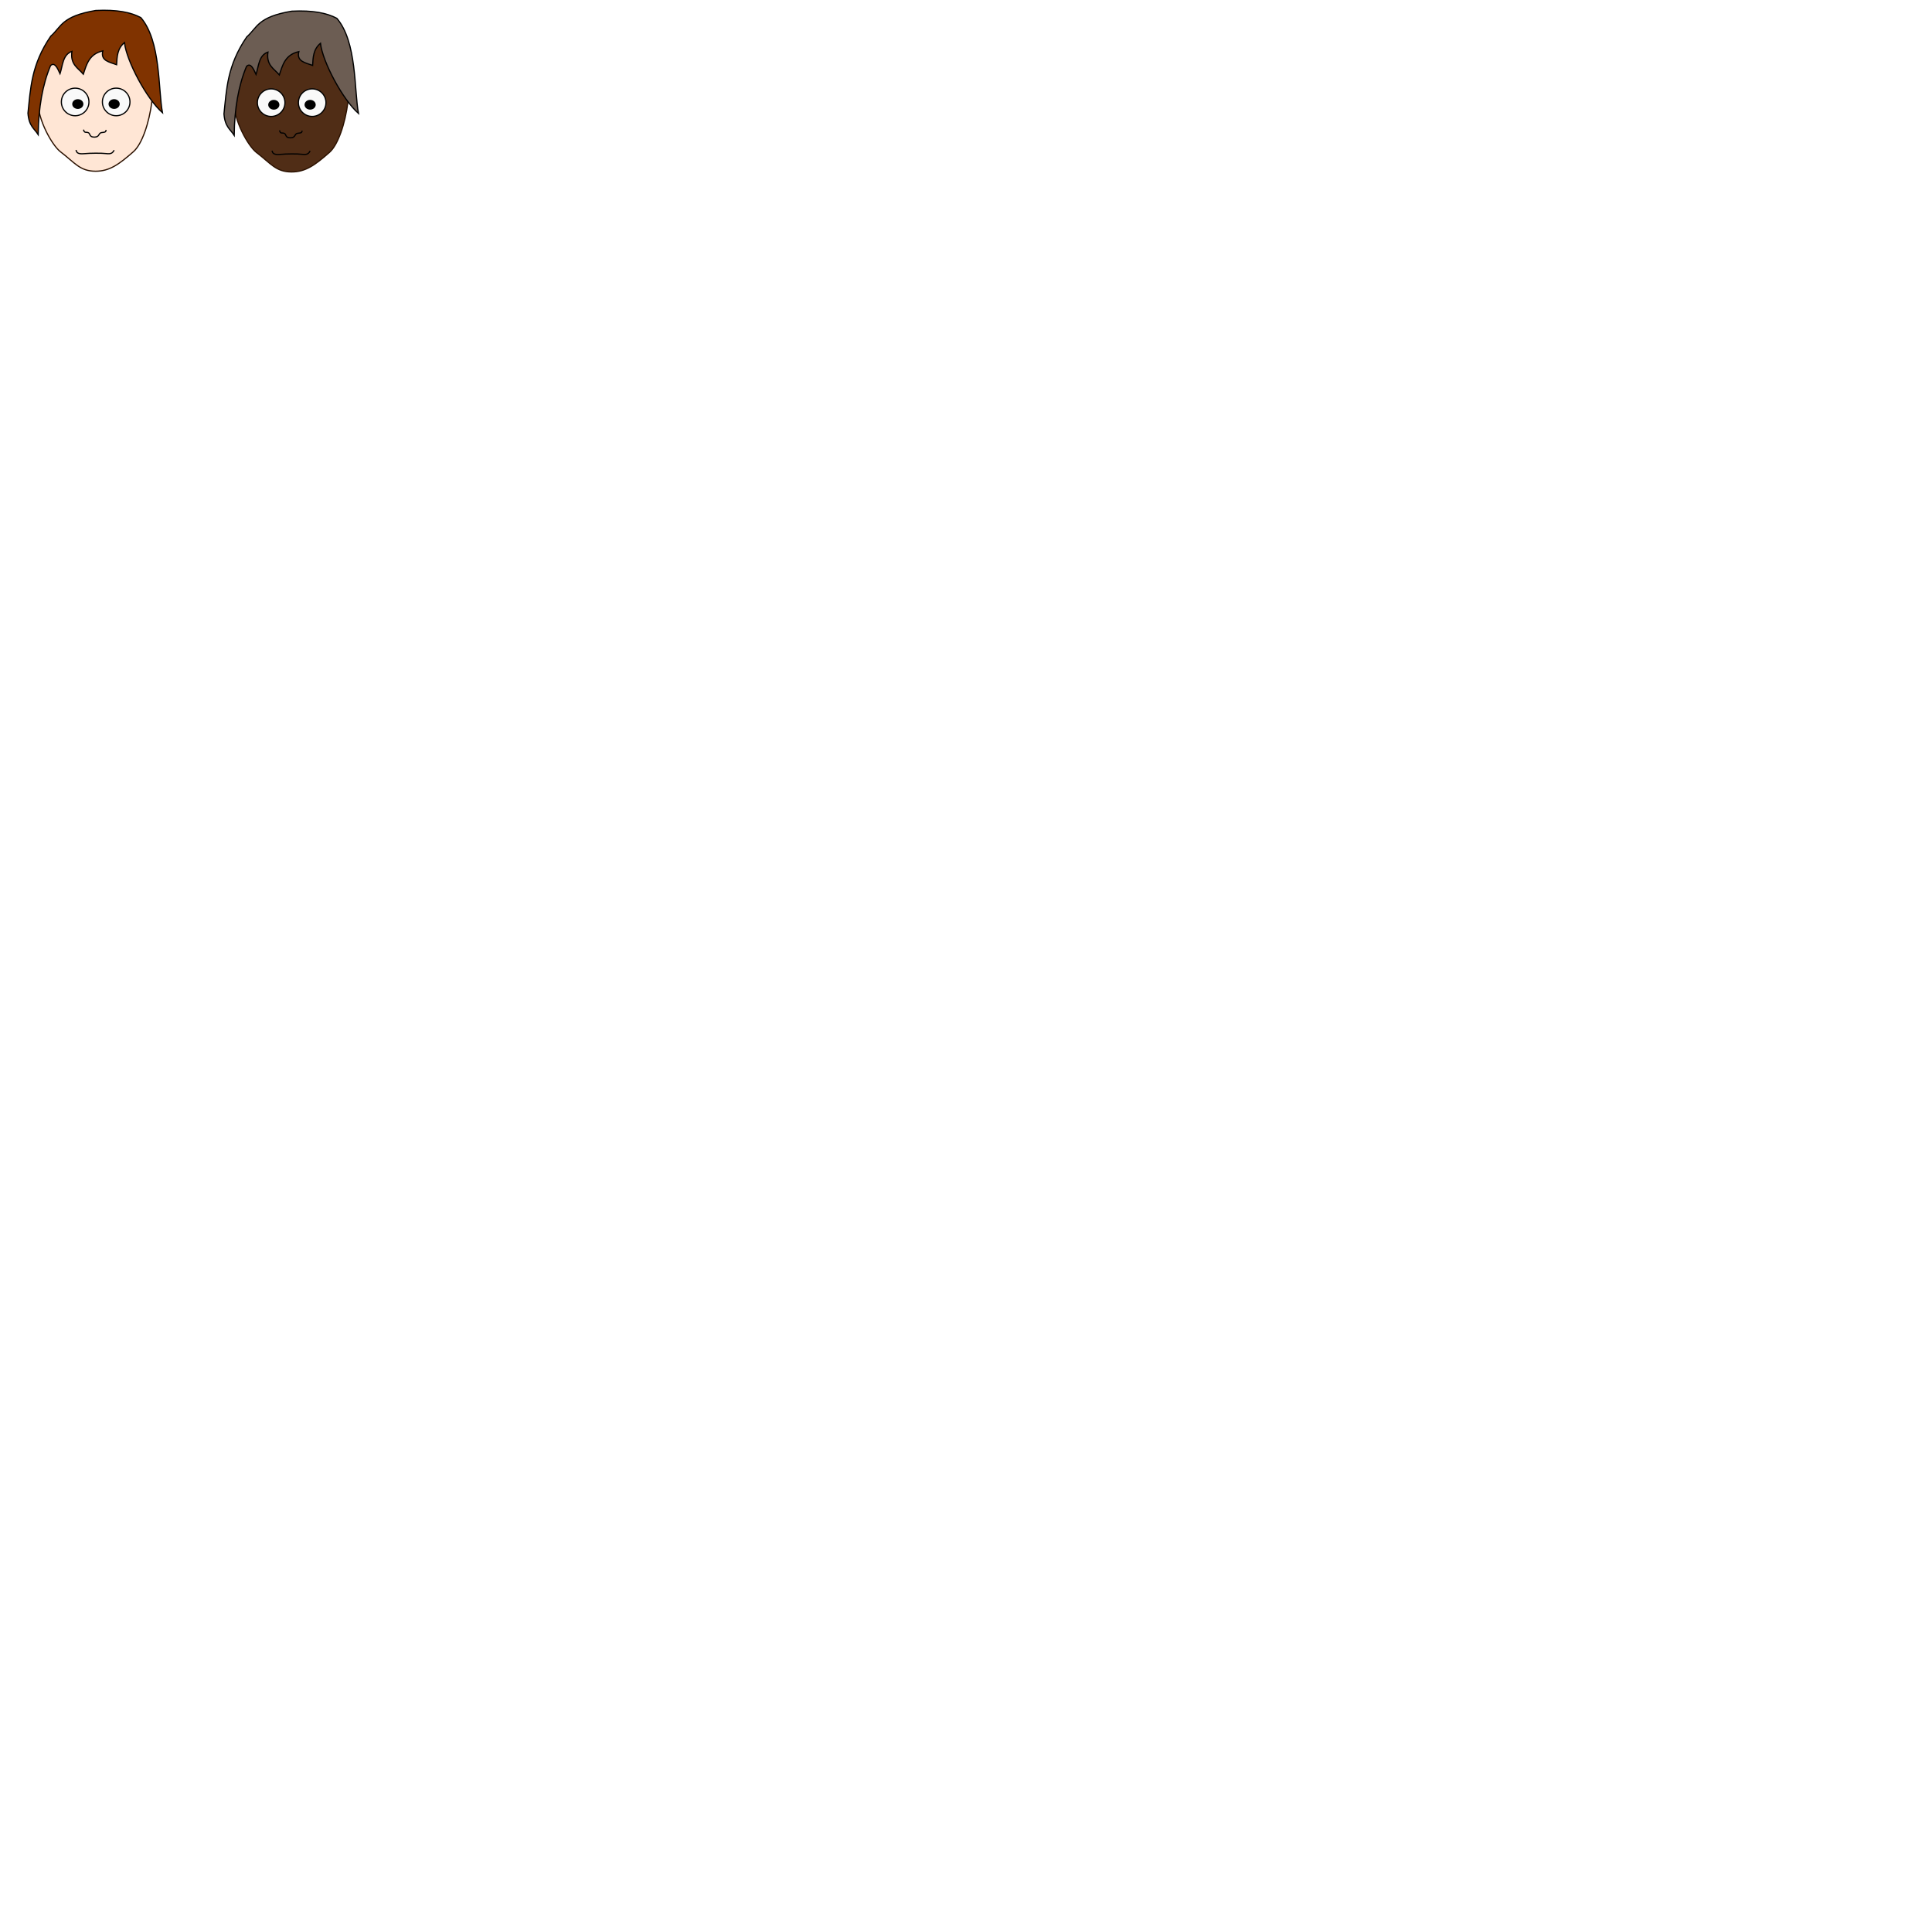
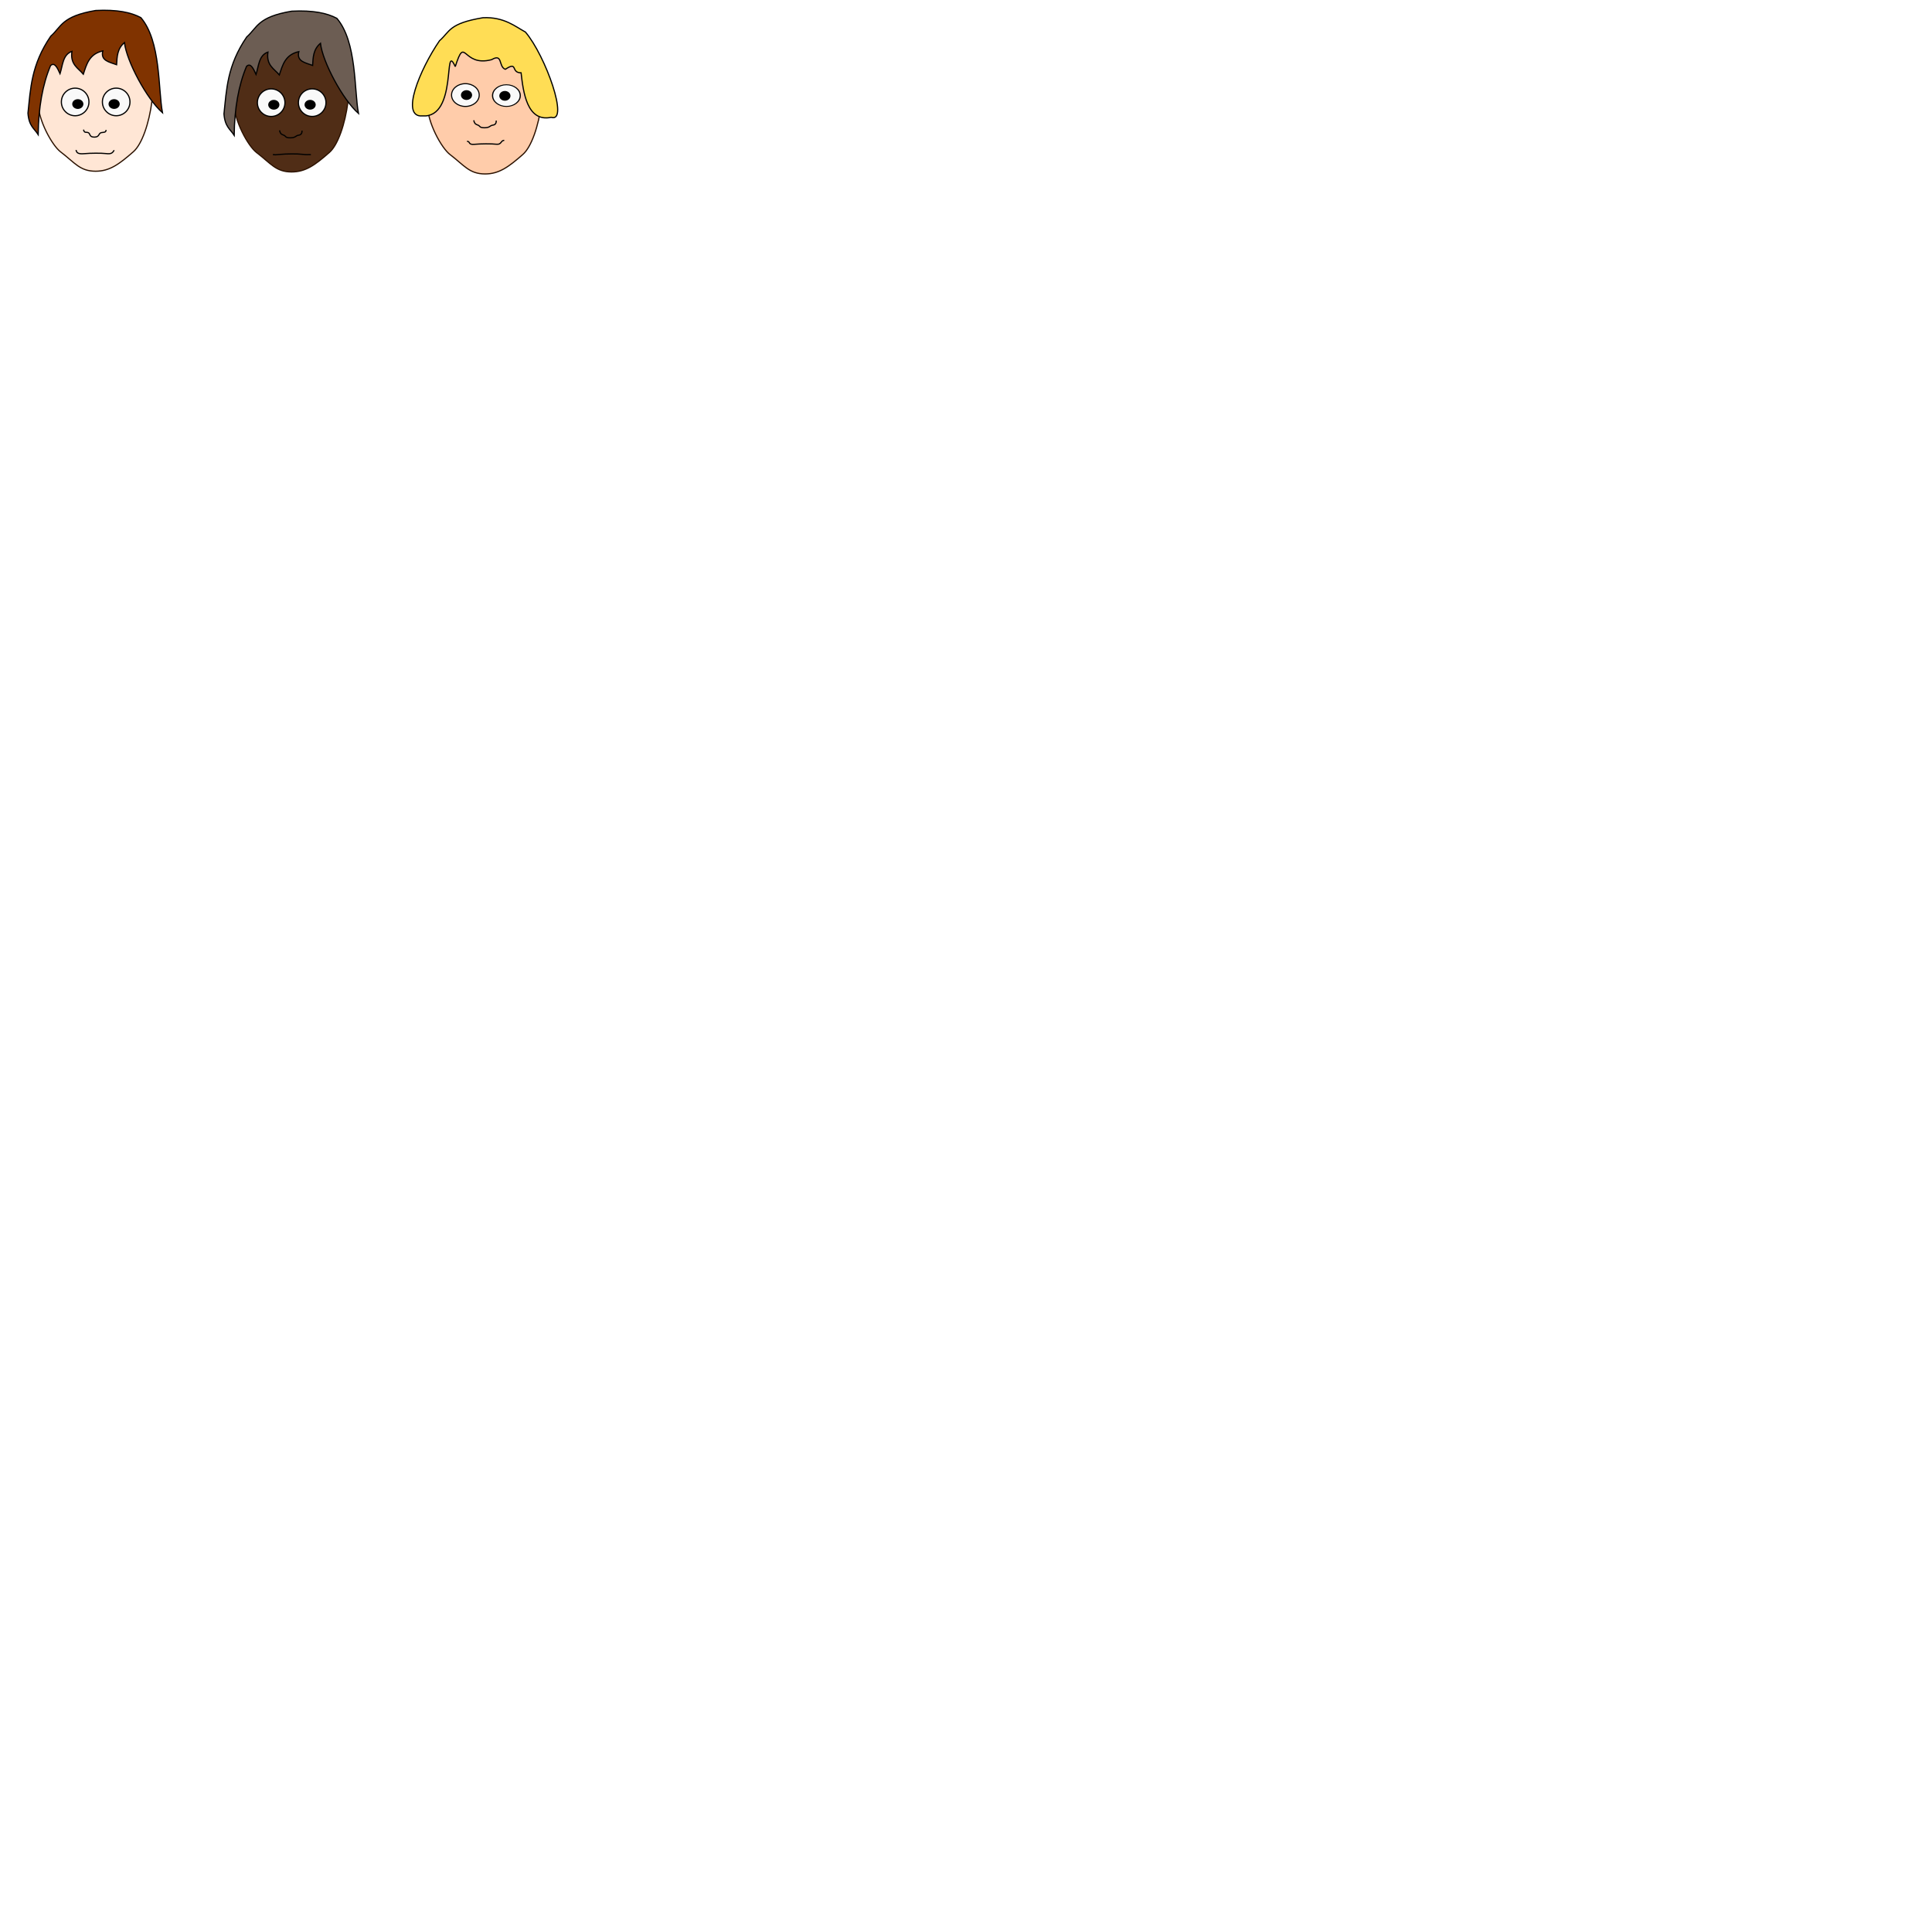
<svg xmlns="http://www.w3.org/2000/svg" width="640" height="640" viewBox="0 0 640 640" id="svg3440" version="1.1">
  <defs id="defs3442" />
  <g id="layer1" transform="translate(-31.77785,464.8426)">
    <path style="fill:#ffe6d5;fill-opacity:1;stroke:#2b1100;stroke-width:0.394;stroke-miterlimit:4;stroke-dasharray:none;stroke-opacity:1" d="m 82.12,-431.368 c -0.945,7.402 -3.325,14.296 -6.13,16.761 -4.702,4.133 -7.873,6.485 -12.539,6.485 -5.218,0 -6.874,-2.814 -11.595,-6.407 -2.838,-2.16 -7.547,-10.62 -7.547,-16.84 0,-12.441 8.47,-22.538 18.905,-22.538 10.436,0 18.905,10.097 18.905,22.538 z" id="path2446" />
    <ellipse ry="4.568" rx="4.566" cy="-431.071" cx="56.675" style="fill:#f9f9f9;fill-opacity:1;stroke:#000000;stroke-width:0.394;stroke-miterlimit:4;stroke-dasharray:none;stroke-opacity:1" id="path2448" />
    <ellipse ry="1.418" rx="1.653" cy="-430.375" cx="57.553" style="fill:#000000;fill-opacity:1;stroke:#000000;stroke-width:0.394;stroke-miterlimit:4;stroke-dasharray:none;stroke-opacity:1" id="path2454" />
    <g transform="matrix(1.781362,0,0,1.782249,-346.5089,-585.7896)" id="g3303" style="stroke-width:0.221;stroke-miterlimit:4;stroke-dasharray:none">
      <circle r="2.563" cy="84.245" cx="233.257" style="fill:#f9f9f9;fill-opacity:1;stroke:#000000;stroke-width:0.221;stroke-miterlimit:4;stroke-dasharray:none;stroke-opacity:1" id="path3305" transform="translate(0.7071068,2.563262)" />
      <ellipse ry="0.795" rx="0.928" cy="85.04" cx="233.566" style="fill:#000000;fill-opacity:1;stroke:#000000;stroke-width:0.221;stroke-miterlimit:4;stroke-dasharray:none;stroke-opacity:1" id="path3307" transform="translate(0.0151651,2.157932)" />
    </g>
    <path style="fill:#803300;fill-opacity:1;fill-rule:evenodd;stroke:#000000;stroke-width:0.394;stroke-linecap:butt;stroke-linejoin:miter;stroke-miterlimit:4;stroke-dasharray:none;stroke-opacity:1" d="m 48.518,-443.098 c 1.32,-1.271 2.24,0.661 3.149,2.678 0.896,-2.808 0.903,-6.345 3.936,-7.404 -0.616,4.397 2.062,5.498 3.779,7.561 1.083,-3.265 1.916,-6.692 6.456,-7.719 -0.829,3.287 2.192,3.685 4.566,4.568 0.154,-2.636 0.201,-5.301 2.598,-7.325 0.705,6.176 7.4,18.694 12.596,23.236 -1.459,-7.824 -0.475,-23.682 -7.164,-31.506 -3.263,-1.745 -7.922,-2.715 -14.958,-2.363 -11.356,1.911 -11.36,5.419 -14.879,8.507 -6.53,9.51 -6.688,17.426 -7.558,25.52 0.319,4.306 2.112,5.073 3.385,7.089 0.11,-8.973 1.464,-16.599 4.094,-22.842 z" id="path3356" />
    <path style="fill:none;fill-rule:evenodd;stroke:#000000;stroke-width:0.394;stroke-linecap:butt;stroke-linejoin:miter;stroke-miterlimit:4;stroke-dasharray:none;stroke-opacity:1" d="m 59.448,-421.9 c 0.277,1.284 0.855,0.692 1.577,1.006 0.72,0.312 0.242,1.493 2.05,1.472 1.779,-0.02 1.245,-1.343 2.356,-1.503 0.809,-0.116 1.486,-0.023 1.477,-0.88" id="path3358" />
    <path style="fill:none;fill-rule:evenodd;stroke:#000000;stroke-width:0.394;stroke-linecap:butt;stroke-linejoin:miter;stroke-miterlimit:4;stroke-dasharray:none;stroke-opacity:1" d="m 56.961,-415.159 c 0.213,0.771 0.411,1.442 2.811,1.216 1.866,-0.184 5.619,-0.215 7.176,-0.02 1.754,0.22 2.14,-0.284 2.649,-1.117" id="path3371" />
    <path style="fill:#502d16;fill-opacity:1;stroke:#2b1100;stroke-width:0.394;stroke-miterlimit:4;stroke-dasharray:none;stroke-opacity:1" d="m 147.05,-431.131 c -0.945,7.402 -3.325,14.296 -6.13,16.761 -4.702,4.133 -7.873,6.485 -12.539,6.485 -5.218,0 -6.874,-2.814 -11.595,-6.407 -2.838,-2.16 -7.547,-10.62 -7.547,-16.84 0,-12.441 8.47,-22.538 18.905,-22.538 10.436,0 18.905,10.097 18.905,22.538 z" id="path2446-9" />
    <ellipse ry="4.568" rx="4.566" cy="-430.834" cx="121.605" style="fill:#f9f9f9;fill-opacity:1;stroke:#000000;stroke-width:0.394;stroke-miterlimit:4;stroke-dasharray:none;stroke-opacity:1" id="path2448-5" />
    <ellipse ry="1.418" rx="1.653" cy="-430.139" cx="122.482" style="fill:#000000;fill-opacity:1;stroke:#000000;stroke-width:0.394;stroke-miterlimit:4;stroke-dasharray:none;stroke-opacity:1" id="path2454-8" />
    <g transform="matrix(1.781362,0,0,1.782249,-281.5795,-585.5531)" id="g3303-5" style="stroke-width:0.221;stroke-miterlimit:4;stroke-dasharray:none">
      <circle r="2.563" cy="84.245" cx="233.257" style="fill:#f9f9f9;fill-opacity:1;stroke:#000000;stroke-width:0.221;stroke-miterlimit:4;stroke-dasharray:none;stroke-opacity:1" id="path3305-4" transform="translate(0.7071068,2.563262)" />
      <ellipse ry="0.795" rx="0.928" cy="85.04" cx="233.566" style="fill:#000000;fill-opacity:1;stroke:#000000;stroke-width:0.221;stroke-miterlimit:4;stroke-dasharray:none;stroke-opacity:1" id="path3307-2" transform="translate(0.0151651,2.157932)" />
    </g>
    <path style="fill:#6c5d53;fill-opacity:1;fill-rule:evenodd;stroke:#000000;stroke-width:0.394;stroke-linecap:butt;stroke-linejoin:miter;stroke-miterlimit:4;stroke-dasharray:none;stroke-opacity:1" d="m 113.448,-442.862 c 1.32,-1.271 2.24,0.661 3.149,2.678 0.896,-2.808 0.903,-6.345 3.936,-7.404 -0.616,4.397 2.062,5.498 3.779,7.561 1.083,-3.265 1.916,-6.692 6.456,-7.719 -0.829,3.287 2.192,3.685 4.566,4.568 0.154,-2.636 0.201,-5.301 2.598,-7.325 0.705,6.176 7.4,18.694 12.596,23.236 -1.459,-7.824 -0.475,-23.682 -7.164,-31.506 -3.263,-1.745 -7.922,-2.715 -14.958,-2.363 -11.356,1.911 -11.36,5.419 -14.879,8.507 -6.53,9.51 -6.688,17.426 -7.558,25.52 0.319,4.306 2.112,5.073 3.385,7.089 0.11,-8.973 1.464,-16.599 4.094,-22.842 z" id="path3356-1" />
-     <path style="fill:none;fill-rule:evenodd;stroke:#000000;stroke-width:0.394;stroke-linecap:butt;stroke-linejoin:miter;stroke-miterlimit:4;stroke-dasharray:none;stroke-opacity:1" d="m 124.378,-421.664 c 0.277,1.284 0.855,0.692 1.577,1.006 0.72,0.312 0.242,1.493 2.05,1.472 1.779,-0.02 1.245,-1.343 2.356,-1.503 0.809,-0.116 1.486,-0.023 1.477,-0.88" id="path3358-5" />
-     <path style="fill:none;fill-rule:evenodd;stroke:#000000;stroke-width:0.394;stroke-linecap:butt;stroke-linejoin:miter;stroke-miterlimit:4;stroke-dasharray:none;stroke-opacity:1" d="m 121.891,-414.922 c 0.213,0.771 0.411,1.442 2.811,1.216 1.866,-0.184 5.619,-0.215 7.176,-0.02 1.754,0.22 2.14,-0.284 2.649,-1.117" id="path3371-5" />
+     <path style="fill:none;fill-rule:evenodd;stroke:#000000;stroke-width:0.394;stroke-linecap:butt;stroke-linejoin:miter;stroke-miterlimit:4;stroke-dasharray:none;stroke-opacity:1" d="m 124.378,-421.664 c 0.277,1.284 0.73,1.317 1.452,1.631 0.72,0.312 0.367,0.868 2.175,0.847 1.779,-0.02 1.62,-0.718 2.731,-0.878 0.809,-0.116 1.111,-0.648 1.102,-1.505" id="path3358-5" />
+     <path style="fill:none;fill-rule:evenodd;stroke:#000000;stroke-width:0.394;stroke-linecap:butt;stroke-linejoin:miter;stroke-miterlimit:4;stroke-dasharray:none;stroke-opacity:1" d="m 122.172,-413.64 c 1.273,0.064 0.129,0.16 2.529,-0.067 1.866,-0.184 5.619,-0.215 7.176,-0.02 1.754,0.22 1.717,0.029 2.888,0.113" id="path3371-5" />
+     <path style="fill:#ffccaa;fill-opacity:1;stroke:#2b1100;stroke-width:0.394;stroke-miterlimit:4;stroke-dasharray:none;stroke-opacity:1" d="m 211.137,-430.468 c -0.945,7.402 -3.325,14.296 -6.13,16.761 -4.702,4.133 -7.873,6.485 -12.539,6.485 -5.218,0 -6.874,-2.814 -11.595,-6.407 -2.838,-2.16 -7.547,-10.62 -7.547,-16.84 0,-12.441 8.47,-22.538 18.905,-22.538 10.436,0 18.905,10.097 18.905,22.538 z" id="path2446-9-7" />
+     <ellipse ry="3.773" rx="4.584" cy="-433.358" cx="185.942" style="fill:#f9f9f9;fill-opacity:1;stroke:#000000;stroke-width:0.358;stroke-miterlimit:4;stroke-dasharray:none;stroke-opacity:1" id="path2448-5-1" />
+     <ellipse ry="1.418" rx="1.653" cy="-433.35" cx="186.319" style="fill:#000000;fill-opacity:1;stroke:#000000;stroke-width:0.394;stroke-miterlimit:4;stroke-dasharray:none;stroke-opacity:1" id="path2454-8-3" />
+     <g transform="matrix(1.789914,0,0,1.400677,-219.2432,-554.766)" id="g3303-5-7" style="stroke-width:0.221;stroke-miterlimit:4;stroke-dasharray:none">
+       <circle r="2.563" cy="84.245" cx="233.257" style="fill:#f9f9f9;fill-opacity:1;stroke:#000000;stroke-width:0.221;stroke-miterlimit:4;stroke-dasharray:none;stroke-opacity:1" id="path3305-4-2" transform="translate(0.7071068,2.563262)" />
+     </g>
+     <path style="fill:#ffdd55;fill-opacity:1;fill-rule:evenodd;stroke:#000000;stroke-width:0.394;stroke-linecap:butt;stroke-linejoin:miter;stroke-miterlimit:4;stroke-dasharray:none;stroke-opacity:1" d="m 182.589,-442.77 c 3.438,-10.756 2.191,0.307 12.046,-2.311 3.796,-2.213 2.161,2.31 4.536,3.193 4.309,-2.813 1.677,1.166 5.223,1.175 0.705,6.176 1.9,16.444 9.971,14.736 6.041,1.926 -1.85,-20.432 -8.539,-28.256 -3.263,-1.745 -7.047,-5.09 -14.083,-4.738 -11.356,1.911 -10.86,4.544 -14.379,7.632 -6.53,9.51 -13.063,25.426 -5.683,24.895 11.909,0.829 6.832,-25.326 10.908,-16.325 z" id="path3356-1-5" />
+     <path style="fill:none;fill-rule:evenodd;stroke:#000000;stroke-width:0.394;stroke-linecap:butt;stroke-linejoin:miter;stroke-miterlimit:4;stroke-dasharray:none;stroke-opacity:1" d="m 188.715,-425 c 0.277,1.284 0.73,1.317 1.452,1.631 0.72,0.312 0.367,0.868 2.175,0.847 1.779,-0.02 1.62,-0.718 2.731,-0.878 0.809,-0.116 1.111,-0.648 1.102,-1.505" id="path3358-5-6" />
+     <path style="fill:none;fill-rule:evenodd;stroke:#000000;stroke-width:0.394;stroke-linecap:butt;stroke-linejoin:miter;stroke-miterlimit:4;stroke-dasharray:none;stroke-opacity:1" d="m 186.478,-418.039 c 1.273,0.064 0.161,1.222 2.561,0.996 1.866,-0.184 5.619,-0.215 7.176,-0.02 1.754,0.22 1.435,-1.346 2.607,-1.262" id="path3371-5-2" />
+     <ellipse ry="1.418" rx="1.653" cy="-433.093" cx="199.028" style="fill:#000000;fill-opacity:1;stroke:#000000;stroke-width:0.394;stroke-miterlimit:4;stroke-dasharray:none;stroke-opacity:1" id="path2454-8-3-6" />
  </g>
</svg>
